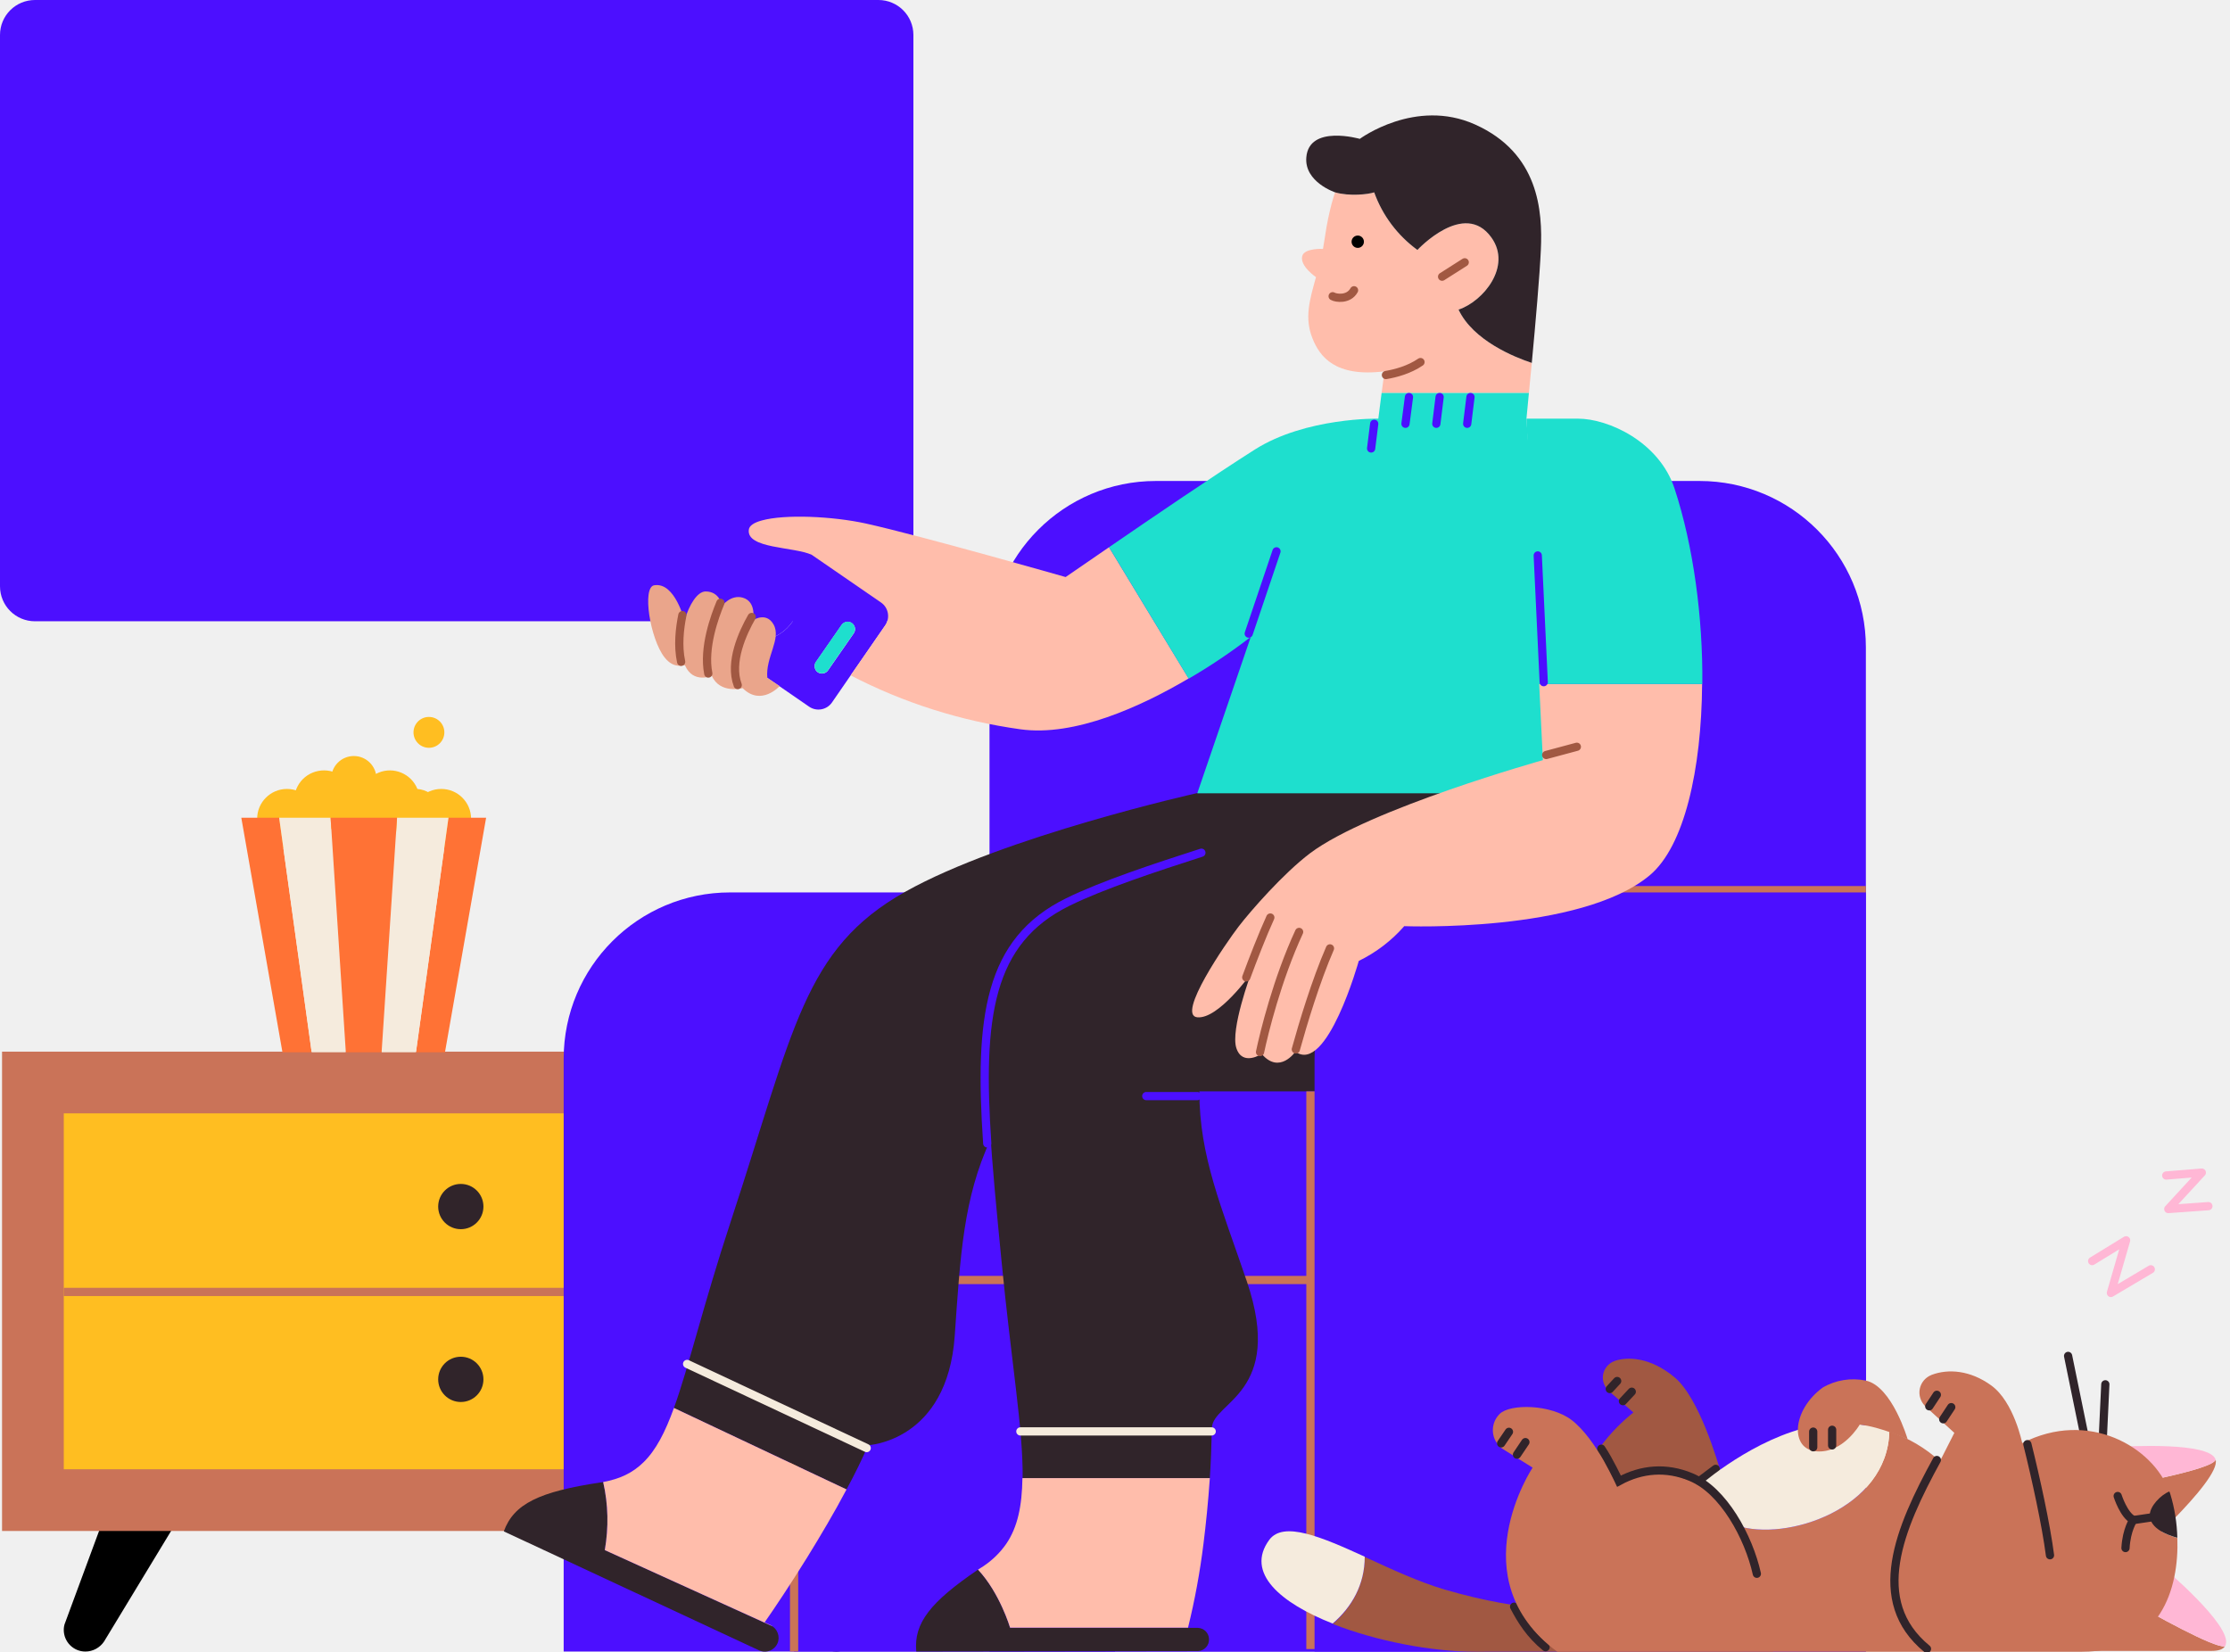
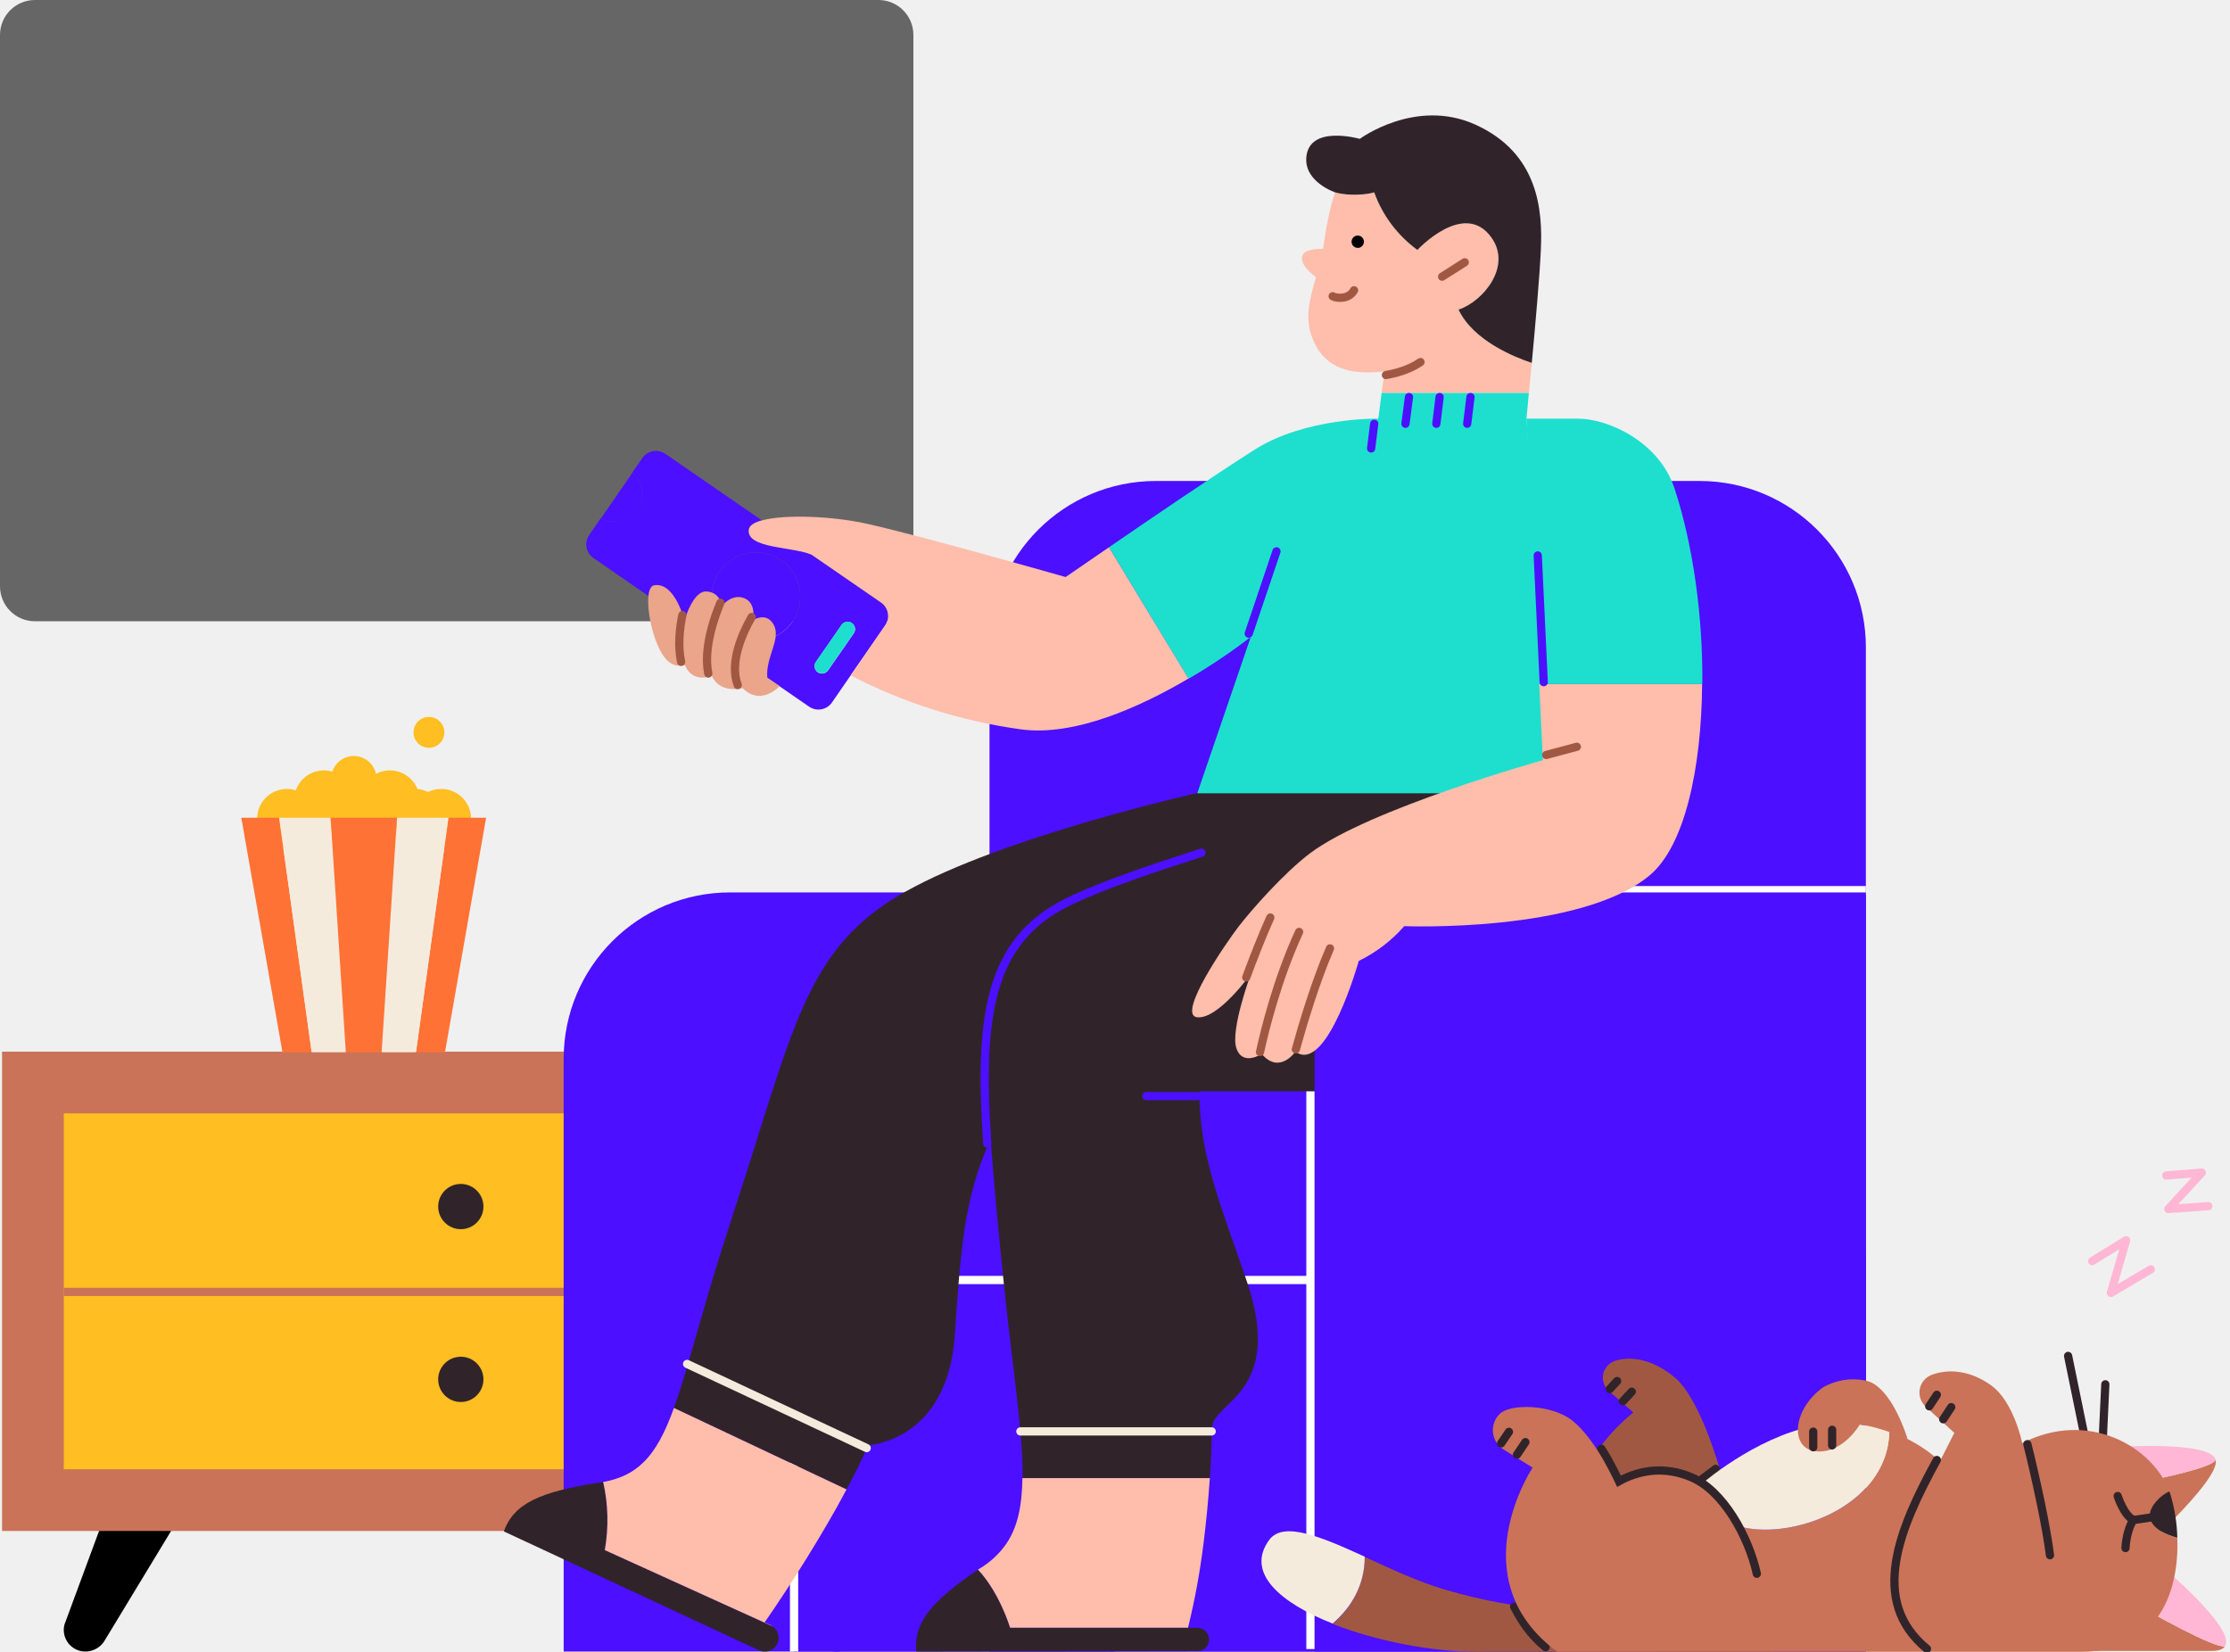
<svg xmlns="http://www.w3.org/2000/svg" version="1.1" id="Capa_1" x="0px" y="0px" viewBox="0 0 1084 803" style="enable-background:new 0 0 1084 803;" xml:space="preserve">
  <style type="text/css">
	.st0{fill:#CA7358;}
	.st1{fill:#FFBE21;}
	.st2{fill:none;stroke:#CA7358;stroke-width:4;stroke-miterlimit:10;}
	.st3{fill:#30242A;}
	.st4{fill:#FF7235;}
	.st5{fill:#F5EBDD;}
	.st6{fill:#4C0FFF;}
- 	.st7{fill:#FFBDAB;}
- 	.st8{fill:none;stroke:#F5EBDD;stroke-width:4;stroke-linecap:round;stroke-linejoin:round;}
- 	.st9{fill:none;stroke:#4C0FFF;stroke-width:4;stroke-linecap:round;stroke-linejoin:round;}
- 	.st10{fill:none;stroke:#F5EBDD;stroke-width:4;stroke-linecap:round;stroke-miterlimit:10;}
- 	.st11{fill:none;}
- 	.st12{fill:#FFB7D5;}
- 	.st13{fill:none;stroke:#30242A;stroke-width:4;stroke-linecap:round;stroke-linejoin:round;}
- 	.st14{fill:#A15842;}
- 	.st15{fill:none;stroke:#30242A;stroke-width:4;stroke-linecap:round;stroke-miterlimit:10;}
- 	.st16{fill:none;stroke:#FFB7D5;stroke-width:4;stroke-linecap:round;stroke-linejoin:round;}
- 	.st17{fill:#1EDFCE;}
- 	.st18{fill:#EAA58B;}
- 	.st19{fill:none;stroke:#A15842;stroke-width:4;stroke-linecap:round;stroke-linejoin:round;}
+ 	.st7{fill:#FFFFFF;}
+ 	.st8{fill:#666666;}
+ 	.st9{fill:#FFBDAB;}
+ 	.st10{fill:none;stroke:#F5EBDD;stroke-width:4;stroke-linecap:round;stroke-linejoin:round;}
+ 	.st11{fill:none;stroke:#4C0FFF;stroke-width:4;stroke-linecap:round;stroke-linejoin:round;}
+ 	.st12{fill:none;stroke:#F5EBDD;stroke-width:4;stroke-linecap:round;stroke-miterlimit:10;}
+ 	.st13{fill:none;}
+ 	.st14{fill:#FFB7D5;}
+ 	.st15{fill:none;stroke:#30242A;stroke-width:4;stroke-linecap:round;stroke-linejoin:round;}
+ 	.st16{fill:#A15842;}
+ 	.st17{fill:none;stroke:#30242A;stroke-width:4;stroke-linecap:round;stroke-miterlimit:10;}
+ 	.st18{fill:none;stroke:#FFB7D5;stroke-width:4;stroke-linecap:round;stroke-linejoin:round;}
+ 	.st19{fill:#1EDFCE;}
+ 	.st20{fill:#EAA58B;}
+ 	.st21{fill:none;stroke:#A15842;stroke-width:4;stroke-linecap:round;stroke-linejoin:round;}
</style>
  <g id="Layer_5">
    <path d="M41.5,802.8L41.5,802.8c-5.8,0-10.5-4.7-10.5-10.5c0-1.2,0.2-2.5,0.7-3.6l25.8-69.8h41l-47.9,79   C48.6,800.9,45.2,802.8,41.5,802.8z" />
    <path d="M406.5,802.8L406.5,802.8c5.8,0,10.5-4.7,10.5-10.5c0-1.2-0.2-2.5-0.7-3.6l-25.8-69.8h-41l47.9,79   C399.4,800.9,402.8,802.8,406.5,802.8z" />
    <rect x="1" y="511.2" class="st0" width="446" height="233" />
    <rect x="31" y="541.2" class="st1" width="386" height="173" />
    <line class="st2" x1="417.5" y1="628" x2="31" y2="628" />
    <circle class="st3" cx="224" cy="586.5" r="11" />
    <circle class="st3" cx="224" cy="670.5" r="11" />
    <circle class="st1" cx="139.5" cy="398" r="14.5" />
    <circle class="st1" cx="214.5" cy="398" r="14.5" />
    <path class="st1" d="M177,383.5c-1.9,0-3.9,0.4-5.6,1.3c-2.3-7.7-10.4-12-18.1-9.7s-12,10.4-9.7,18.1s10.4,12,18.1,9.7   c1.2-0.4,2.3-0.9,3.3-1.5c2.7,6.6,10.3,9.8,16.9,7.1c6.6-2.7,9.8-10.3,7.1-16.9C187.1,386.7,182.3,383.5,177,383.5z" />
    <path class="st1" d="M202.9,383.5c-3-7.4-11.5-11-18.9-7.9c-7.4,3-11,11.5-7.9,18.9c2.2,5.4,7.5,9,13.4,9c0.5,0,1,0,1.5-0.1   c3.8,6.1,11.8,7.9,17.9,4.1s7.9-11.8,4.1-17.9C210.8,386.1,207.1,383.9,202.9,383.5L202.9,383.5z" />
    <circle class="st1" cx="172" cy="378.5" r="11" />
    <circle class="st1" cx="208.5" cy="356" r="7.5" />
    <polygon class="st4" points="117.3,397.5 137.3,511.5 151.5,511.5 135.7,397.5  " />
    <polygon class="st4" points="218,397.5 202.2,511.5 216.3,511.5 236.3,397.5  " />
    <polygon class="st5" points="193,397.5 185.5,511.5 202.2,511.5 218,397.5  " />
    <polygon class="st5" points="135.7,397.5 151.5,511.5 168.1,511.5 160.7,397.5  " />
    <polygon class="st4" points="160.7,397.5 168.1,511.5 185.5,511.5 193,397.5  " />
    <path class="st6" d="M354.9,433.8H542l0,0v369l0,0H274l0,0V514.7C274,470,310.2,433.8,354.9,433.8z" />
    <path class="st6" d="M561.9,233.8h264.2c44.7,0,80.9,36.2,80.9,80.9v488.1l0,0H481l0,0V314.7C481,270,517.2,233.8,561.9,233.8   L561.9,233.8z" />
    <path class="st6" d="M466.9,532.4h359.2c44.7,0,80.9,36.2,80.9,80.9v189.5l0,0H386l0,0V613.2C386,568.6,422.2,532.4,466.9,532.4z" />
-     <line class="st2" x1="637.5" y1="622.2" x2="419.4" y2="622.2" />
-     <line class="st2" x1="386" y1="613.2" x2="386" y2="802.8" />
-     <line class="st2" x1="907" y1="432.7" x2="737.9" y2="432.7" />
-     <path class="st6" d="M427,302H17c-9.4,0-17-7.6-17-17V17C0,7.6,7.6,0,17,0h410c9.4,0,17,7.6,17,17v268C444,294.4,436.4,302,427,302   z" />
+     <g>
+       <rect x="419.4" y="620.2" class="st7" width="218.1" height="4" />
+     </g>
+     <g>
+       <rect x="384" y="613.2" class="st7" width="4" height="189.6" />
+     </g>
+     <g>
+       <rect x="737.9" y="430.7" class="st7" width="169.1" height="4" />
+     </g>
+     <path class="st8" d="M427,302H17c-9.4,0-17-7.6-17-17V17C0,7.6,7.6,0,17,0h410c9.4,0,17,7.6,17,17v268C444,294.4,436.4,302,427,302   z" />
    <path class="st3" d="M582,385.5c0,0-94,21-142,48c-49.4,27.8-54,66.7-84.8,160.3c-13.5,41-20.3,70.4-27.6,90.6l83.9,39.6   c4-7.4,7.6-14.7,10.5-21.5c0,0,38.5-1.7,42.1-53.2c2.7-38.5,4.1-66.9,17.5-95.6l229.3-168.6L582,385.5z" />
    <path class="st3" d="M293.2,720.4c-0.4,0.1-0.8,0.2-1.3,0.2c-29.7,4.5-42.1,10.3-47,23.8l124,57.8c2.9,1.4,6.4,0.5,8.3-2.1l0,0   c2.2-3,1.5-7.2-1.5-9.4c0,0,0,0-0.1-0.1L294,753.5C295.9,742.5,295.7,731.3,293.2,720.4z" />
-     <path class="st7" d="M411.5,724l-83.9-39.6c-4.3,11.9-8.8,20.6-14.9,26.5c-5.1,5-11.3,8-19.5,9.5c2.5,10.9,2.7,22.1,0.8,33.1   l81.7,37.1c-0.3-0.2-0.7-0.4-1-0.6l-3-1.4c4.9-7,12.5-18.4,20.7-31.6C398.8,746.6,405.6,735.2,411.5,724z" />
-     <line class="st8" x1="421.3" y1="703.9" x2="334" y2="663" />
+     <path class="st9" d="M411.5,724l-83.9-39.6c-4.3,11.9-8.8,20.6-14.9,26.5c-5.1,5-11.3,8-19.5,9.5c2.5,10.9,2.7,22.1,0.8,33.1   l81.7,37.1c-0.3-0.2-0.7-0.4-1-0.6l-3-1.4c4.9-7,12.5-18.4,20.7-31.6C398.8,746.6,405.6,735.2,411.5,724z" />
+     <line class="st10" x1="421.3" y1="703.9" x2="334" y2="663" />
    <path class="st3" d="M758.5,425.9l-3.5-38.5h-69c0,0-116,27.8-165.3,51.4c-49.1,23.5-43.2,78.2-33.9,173.8   c4.7,48.8,10.6,82.2,10.3,105.9h91c0.5-7.7,0.8-15.8,1-24.3c0.2-12.8,35.5-16.8,17-71.3c-12.4-36.5-23.1-60.7-23.1-92.4h80   c53,0,95.9-42.9,95.9-95.9C758.9,431.7,758.8,428.8,758.5,425.9z" />
    <path class="st3" d="M475.4,763c-23.1,15.7-31.3,26-30,39.8l136.9-0.2c3.1-0.1,5.6-2.8,5.4-5.9c-0.1-3-2.5-5.3-5.4-5.4H491   C491,791.2,486,774.3,475.4,763z" />
-     <path class="st7" d="M497,718.5c-0.2,13.5-2.3,23.8-7.9,32c-3,4.3-6.8,8-11.2,10.9l-2.5,1.6c10.6,11.3,15.6,28.2,15.6,28.2h86.5   c3.3-13.4,5.8-27,7.5-40.7c1.2-9.6,2.3-20.3,3.1-32H497z" />
-     <path class="st9" d="M584,414.5c-22.1,7.1-48.2,15.7-65,24c-38.4,18.9-43.3,55.8-39.1,117.3" />
-     <line class="st9" x1="582" y1="532.8" x2="557.2" y2="532.8" />
-     <line class="st10" x1="589" y1="695.8" x2="496" y2="695.8" />
+     <path class="st9" d="M497,718.5c-0.2,13.5-2.3,23.8-7.9,32c-3,4.3-6.8,8-11.2,10.9l-2.5,1.6c10.6,11.3,15.6,28.2,15.6,28.2h86.5   c3.3-13.4,5.8-27,7.5-40.7c1.2-9.6,2.3-20.3,3.1-32H497z" />
+     <path class="st11" d="M584,414.5c-22.1,7.1-48.2,15.7-65,24c-38.4,18.9-43.3,55.8-39.1,117.3" />
+     <line class="st11" x1="582" y1="532.8" x2="557.2" y2="532.8" />
+     <line class="st12" x1="589" y1="695.8" x2="496" y2="695.8" />
    <path class="st6" d="M719.9,433.8H907l0,0v369l0,0H639l0,0V514.7C639,470,675.2,433.8,719.9,433.8z" />
-     <line class="st2" x1="637" y1="530.5" x2="637" y2="801.6" />
-     <path class="st11" d="M396,270.5c-0.4-0.3-0.9-0.6-1.4-0.8l1.4,1V270.5z" />
+     <g>
+       <rect x="635" y="530.5" class="st7" width="4" height="271.1" />
+     </g>
+     <path class="st13" d="M396,270.5c-0.4-0.3-0.9-0.6-1.4-0.8l1.4,1V270.5z" />
    <path class="st0" d="M1081.9,799.5c-0.1,0.2-0.2,0.5-0.3,0.7C1081.7,800,1081.8,799.8,1081.9,799.5z" />
    <path class="st0" d="M1034.2,777.5l-26.2,25h67c3.5,0,5.6-0.8,6.5-2.2C1076.3,801.2,1046.4,784.5,1034.2,777.5z" />
-     <path class="st12" d="M1081.5,800.2L1081.5,800.2L1081.5,800.2z" />
-     <path class="st12" d="M1081.9,799.5c3.3-9.4-30.9-38-30.9-38l-16.8,16c12.2,7,42.1,23.7,47.3,22.8l0,0   C1081.7,800.1,1081.8,799.8,1081.9,799.5z" />
+     <path class="st14" d="M1081.5,800.2L1081.5,800.2L1081.5,800.2z" />
+     <path class="st14" d="M1081.9,799.5c3.3-9.4-30.9-38-30.9-38l-16.8,16c12.2,7,42.1,23.7,47.3,22.8l0,0   C1081.7,800.1,1081.8,799.8,1081.9,799.5z" />
    <path class="st0" d="M1077,709.5c-1,5-47,13-47,13l-2.9-19.1l-1.1,0.1l7.5,57C1033.5,760.5,1080,719.5,1077,709.5z" />
-     <path class="st12" d="M1077,709.5c-2.6-8.7-42.6-6.5-49.9-6.1l2.9,19.1C1030,722.5,1076,714.5,1077,709.5z" />
-     <line class="st13" x1="1021.7" y1="708.9" x2="1023.4" y2="672.9" />
-     <line class="st13" x1="1014.7" y1="705" x2="1005.3" y2="659.1" />
-     <path class="st14" d="M862,802.8l-46.8-62.3l21.8-23c-2-7-11-38-23-48s-23-10-29-8l-0.2,0.1c-4.5,1.7-6.8,6.6-5.1,11.1   c0.6,1.6,1.7,3.1,3.1,4.1l11.2,9.8c0,0-25,19-25,40c0,14.6,7.9,22.1,15.7,26l-20.7,29c0,0-21,3-62-9c-12.5-3.7-26-10-38.6-15.8   c0,13.6-6.3,24.5-15.5,32.6c21.3,8.4,48.3,13.5,69.3,13.5L862,802.8z" />
-     <path class="st15" d="M736,781c3.5,6.7,7.8,13.6,15.3,19.7" />
-     <line class="st15" x1="834" y1="714" x2="826" y2="720" />
+     <path class="st14" d="M1077,709.5c-2.6-8.7-42.6-6.5-49.9-6.1l2.9,19.1C1030,722.5,1076,714.5,1077,709.5z" />
+     <line class="st15" x1="1021.7" y1="708.9" x2="1023.4" y2="672.9" />
+     <line class="st15" x1="1014.7" y1="705" x2="1005.3" y2="659.1" />
+     <path class="st16" d="M862,802.8l-46.8-62.3l21.8-23c-2-7-11-38-23-48s-23-10-29-8l-0.2,0.1c-4.5,1.7-6.8,6.6-5.1,11.1   c0.6,1.6,1.7,3.1,3.1,4.1l11.2,9.8c0,0-25,19-25,40c0,14.6,7.9,22.1,15.7,26l-20.7,29c0,0-21,3-62-9c-12.5-3.7-26-10-38.6-15.8   c0,13.6-6.3,24.5-15.5,32.6c21.3,8.4,48.3,13.5,69.3,13.5L862,802.8z" />
+     <path class="st17" d="M736,781c3.5,6.7,7.8,13.6,15.3,19.7" />
+     <line class="st17" x1="834" y1="714" x2="826" y2="720" />
    <path class="st5" d="M663.4,756.7c-21-9.6-39.5-17.5-46.4-8.2c-11.8,16,5.4,30.7,30.8,40.7C657.1,781.2,663.4,770.3,663.4,756.7z" />
    <path class="st0" d="M1045,736.5c0-4.2,5.3-9.8,9.5-11.5c-7.8-21.5-39.2-40.1-71.5-23.5c0,0-4-20-15-28c-10.3-7.5-21-8.2-29-5.2   l-0.2,0.1c-4.7,1.9-7,7.2-5.1,11.9c0.5,1.3,1.3,2.4,2.3,3.4l14,12.8l-7,13.8c-7.1-6.5-15.5-11.4-24.6-14.5   c-0.8,37.4-49.9,53.9-74.4,45.7c-8.6-12-15.7-18.2-17.5-19.6l-0.5,0.4c0,0-21-13.8-40,0.2c0,0-10-23-22-32.2c-10.2-7.8-30-8-35-3   l-0.2,0.2c-4.2,4.3-4.2,11.3,0.2,15.6c0.6,0.6,1.2,1.1,1.9,1.5l14.1,8.8c0,0-36,54,12,89.5h255c38.3,0,47.3-30.7,46.4-55.3   C1053.9,746.3,1045,743.1,1045,736.5z" />
    <path class="st5" d="M844,741.5c24.5,8.2,73.6-8.3,74.4-45.7c-10.1-3.6-20.8-4.7-31.4-3.5c-29,3.4-56.7,26.3-60.5,29.6   C828.3,723.3,835.4,729.5,844,741.5z" />
    <path class="st3" d="M1045,736.5c0,6.6,8.9,9.8,13.4,11c-0.2-7.2-1.3-14.3-3.4-21.2c-0.1-0.4-0.3-0.9-0.5-1.3   C1050.3,726.7,1045,732.2,1045,736.5z" />
-     <line class="st13" x1="1037" y1="738.9" x2="1051.2" y2="736.8" />
-     <path class="st13" d="M985.5,702c4.1,16.4,9.1,39.3,11,54" />
-     <line class="st13" x1="941.5" y1="678" x2="937.8" y2="683.6" />
-     <line class="st13" x1="948.5" y1="684" x2="944.6" y2="689.9" />
-     <line class="st13" x1="733.5" y1="696" x2="729.7" y2="701.6" />
-     <line class="st13" x1="741.5" y1="701" x2="737.4" y2="707.1" />
-     <path class="st13" d="M941.5,709.7c-18.2,33.2-33.2,68.5-4.8,91.8" />
-     <path class="st15" d="M854,765c-4-18-16.3-40.5-32-47c-12-5-24-4-35,2c0,0-4.8-10.2-8.6-15.8" />
-     <path class="st13" d="M1029.4,727.2c0,0,3,9.4,7.6,11.6c0,0-3.3,4.7-3.8,13.7" />
+     <line class="st15" x1="1037" y1="738.9" x2="1051.2" y2="736.8" />
+     <path class="st15" d="M985.5,702c4.1,16.4,9.1,39.3,11,54" />
+     <line class="st15" x1="941.5" y1="678" x2="937.8" y2="683.6" />
+     <line class="st15" x1="948.5" y1="684" x2="944.6" y2="689.9" />
+     <line class="st15" x1="733.5" y1="696" x2="729.7" y2="701.6" />
+     <line class="st15" x1="741.5" y1="701" x2="737.4" y2="707.1" />
+     <path class="st15" d="M941.5,709.7c-18.2,33.2-33.2,68.5-4.8,91.8" />
+     <path class="st17" d="M854,765c-4-18-16.3-40.5-32-47c-12-5-24-4-35,2c0,0-4.8-10.2-8.6-15.8" />
+     <path class="st15" d="M1029.4,727.2c0,0,3,9.4,7.6,11.6c0,0-3.3,4.7-3.8,13.7" />
    <path class="st0" d="M904,692.5c0,0-8,14-21,13s-12-20,3-31c6.3-3.7,13.8-4.9,21-3.4c12.8,2.8,20.3,28.5,20.3,28.5   S914,693.5,904,692.5z" />
-     <polyline class="st16" points="1017,613 1033.5,602.9 1026.1,628.5 1045.5,617  " />
-     <polyline class="st16" points="1053,571.4 1070.3,570 1054,587.7 1073.5,586.3  " />
-     <line class="st13" x1="881.4" y1="695.9" x2="881.4" y2="703.5" />
-     <line class="st13" x1="890.6" y1="695" x2="890.6" y2="702.6" />
-     <line class="st13" x1="786.1" y1="671.3" x2="782.5" y2="675.2" />
-     <line class="st13" x1="793.2" y1="676.5" x2="788.9" y2="681.1" />
+     <polyline class="st18" points="1017,613 1033.5,602.9 1026.1,628.5 1045.5,617  " />
+     <polyline class="st18" points="1053,571.4 1070.3,570 1054,587.7 1073.5,586.3  " />
+     <line class="st15" x1="881.4" y1="695.9" x2="881.4" y2="703.5" />
+     <line class="st15" x1="890.6" y1="695" x2="890.6" y2="702.6" />
+     <line class="st15" x1="786.1" y1="671.3" x2="782.5" y2="675.2" />
+     <line class="st15" x1="793.2" y1="676.5" x2="788.9" y2="681.1" />
    <path class="st6" d="M428.3,292.9L396,270.6l-1.4-1c-8.5-4-31.8-2.9-30.6-12.2c0.2-2,2.6-3.5,6.3-4.5l-46.9-32.3   c-3.6-2.5-8.6-1.6-11.1,2l-5,7.2c5.6,4.9,6.2,13.4,1.3,19c-4.1,4.7-11,6-16.5,3l-5.7,8.3c-2.5,3.6-1.6,8.6,2,11.1l104.9,72.3   c3.6,2.5,8.6,1.6,11.1-2l9.1-13.2l16.8-24.3C432.8,300.4,431.9,295.4,428.3,292.9z M367.5,311.5c-11.9,0-21.5-9.6-21.5-21.5   s9.6-21.5,21.5-21.5S389,278.1,389,290l0,0C389,301.9,379.4,311.5,367.5,311.5z M415,307.9l-12.5,18c-1.1,1.6-3.4,2-5,0.9l0,0   c-1.6-1.1-2-3.4-0.9-5l12.5-18c1.1-1.6,3.4-2,5-0.9S416.2,306.2,415,307.9L415,307.9L415,307.9z" />
    <circle class="st6" cx="367.5" cy="290" r="21.5" />
    <path class="st6" d="M312,240c0-3.9-1.7-7.6-4.6-10.2l-15.2,22.1c2,1.1,4.1,1.6,6.4,1.6C306,253.5,312,247.5,312,240z" />
-     <path class="st17" d="M414.1,302.8c-1.6-1.1-3.9-0.7-5,0.9l-12.5,18c-1.1,1.6-0.7,3.9,0.9,5l0,0c1.6,1.1,3.9,0.7,5-0.9l12.5-18   C416.1,306.2,415.7,304,414.1,302.8z" />
-     <path class="st18" d="M379,333.5c0,0-9,10-18,1c0,0-11,3-15-6c0,0-9,4-13-5c-0.3-0.6-5.2,2.2-10-4c-7-9-11-34-5-35   c10.3-1.7,14.7,17.6,14.8,17c2.2-7.6,6.2-14,10.2-14c7,0,8,7,8,7s4.2-5.6,10-4c7,2,5,11,5,11s6.4-4.3,10,2c4,7-4,16-3,26L379,333.5   z" />
-     <path class="st19" d="M365.4,299.9c-4.3,7.5-11,21.9-6.8,33.1" />
-     <path class="st19" d="M350.2,293c-2.7,6.4-8.4,21.9-5.9,34.4" />
-     <path class="st19" d="M331.7,299c-1.3,6.4-2.3,14.9-0.6,22.7" />
-     <path class="st7" d="M709,150.5c12-4,26-21,16-35c-13.2-18.6-36,6-36,6c-9.6-7-17-16.8-21-28c-3,1-12,2-19,0l0,0c0,0-3,8-5,22   c-0.3,1.9-0.6,3.8-0.9,5.5c0,0-9.1-0.5-10.1,3.5c-1.2,4.9,6.7,10.2,6.7,10.2c-3.1,11.2-5.7,19.8-1.7,29.8c3.5,8.8,11,19,35,16   l-1.4,10.5h71.6c0.4-4.2,0.9-9.2,1.4-14.6C736.4,173.7,716.1,165.6,709,150.5z" />
+     <path class="st19" d="M414.1,302.8c-1.6-1.1-3.9-0.7-5,0.9l-12.5,18c-1.1,1.6-0.7,3.9,0.9,5l0,0c1.6,1.1,3.9,0.7,5-0.9l12.5-18   C416.1,306.2,415.7,304,414.1,302.8z" />
+     <path class="st20" d="M379,333.5c0,0-9,10-18,1c0,0-11,3-15-6c0,0-9,4-13-5c-0.3-0.6-5.2,2.2-10-4c-7-9-11-34-5-35   c10.3-1.7,14.7,17.6,14.8,17c2.2-7.6,6.2-14,10.2-14c7,0,8,7,8,7s4.2-5.6,10-4c7,2,5,11,5,11s6.4-4.3,10,2c4,7-4,16-3,26L379,333.5   z" />
+     <path class="st21" d="M365.4,299.9c-4.3,7.5-11,21.9-6.8,33.1" />
+     <path class="st21" d="M350.2,293c-2.7,6.4-8.4,21.9-5.9,34.4" />
+     <path class="st21" d="M331.7,299c-1.3,6.4-2.3,14.9-0.6,22.7" />
+     <path class="st9" d="M709,150.5c12-4,26-21,16-35c-13.2-18.6-36,6-36,6c-9.6-7-17-16.8-21-28c-3,1-12,2-19,0l0,0c0,0-3,8-5,22   c-0.3,1.9-0.6,3.8-0.9,5.5c0,0-9.1-0.5-10.1,3.5c-1.2,4.9,6.7,10.2,6.7,10.2c-3.1,11.2-5.7,19.8-1.7,29.8c3.5,8.8,11,19,35,16   l-1.4,10.5h71.6c0.4-4.2,0.9-9.2,1.4-14.6C736.4,173.7,716.1,165.6,709,150.5z" />
    <path class="st3" d="M717,60.5c-29-13-56,7-56,7s-24.7-7.1-26,9c-1,12,14,17,14,17l0,0c7,2,16,1,19,0c4,11.2,11.4,21,21,28   c0,0,22.8-24.6,36-6c10,14-4,31-16,35c7.1,15.1,27.4,23.2,35.6,25.9c1.8-19.1,3.9-43.2,4.4-54.9C749.9,102.4,748,74.4,717,60.5z" />
-     <path class="st7" d="M518,280.5c0,0-70-20-97-26c-16.4-3.6-39.6-4.6-50.7-1.5c-3.7,1-6.1,2.5-6.3,4.5c-1.2,9.3,22,8.2,30.6,12.2   l33.7,23.2c3.6,2.5,4.5,7.5,2,11.1l-16.8,24.3c25.8,13.4,53.7,22.2,82.5,26.2c26.5,3.7,58.7-11.1,81.8-24.7L539.1,266   C526.7,274.5,518,280.5,518,280.5z" />
-     <path class="st17" d="M743.2,191h-71.6l-1.6,12.5c0,0-35.2-0.7-60,15c-18.8,11.9-50.1,33.2-70.9,47.5l38.7,63.9   c10.5-6.1,20.6-12.9,30.2-20.3l-26,76h173l-13-182C742,203.5,742.5,198.5,743.2,191z" />
-     <line class="st9" x1="668" y1="206" x2="666.5" y2="218" />
-     <line class="st9" x1="620.5" y1="268" x2="607" y2="308" />
-     <path class="st19" d="M647.8,144c1.7,1,7.8,1.8,10.4-2.9" />
+     <path class="st9" d="M518,280.5c0,0-70-20-97-26c-16.4-3.6-39.6-4.6-50.7-1.5c-3.7,1-6.1,2.5-6.3,4.5c-1.2,9.3,22,8.2,30.6,12.2   l33.7,23.2c3.6,2.5,4.5,7.5,2,11.1l-16.8,24.3c25.8,13.4,53.7,22.2,82.5,26.2c26.5,3.7,58.7-11.1,81.8-24.7L539.1,266   C526.7,274.5,518,280.5,518,280.5z" />
+     <path class="st19" d="M743.2,191h-71.6l-1.6,12.5c0,0-35.2-0.7-60,15c-18.8,11.9-50.1,33.2-70.9,47.5l38.7,63.9   c10.5-6.1,20.6-12.9,30.2-20.3l-26,76h173l-13-182C742,203.5,742.5,198.5,743.2,191z" />
+     <line class="st11" x1="668" y1="206" x2="666.5" y2="218" />
+     <line class="st11" x1="620.5" y1="268" x2="607" y2="308" />
+     <path class="st21" d="M647.8,144c1.7,1,7.8,1.8,10.4-2.9" />
    <circle cx="660" cy="117.5" r="3" />
-     <line class="st19" x1="712" y1="127.5" x2="701" y2="134.5" />
-     <line class="st9" x1="684.9" y1="193" x2="683.2" y2="206" />
-     <line class="st9" x1="699.8" y1="193" x2="698.2" y2="206" />
-     <line class="st9" x1="714.8" y1="193" x2="713.2" y2="206" />
-     <path class="st19" d="M673.7,182.3c4.8-0.8,11.4-2.6,16.8-6.3" />
-     <path class="st7" d="M748.2,332.5l1.8,37c0,0-84.3,23.6-113.1,45.2c-13,9.8-29,28.1-34.9,35.8s-30.3,43-20,44s26.1-21.2,26.1-21.2   s-10.1,27.2-7.1,36.2s12.3,2.8,12.3,2.8c8.7,10.2,16.4-1.1,16.4-1.1c15.3,11.3,30.8-44.1,30.8-44.1c8.4-4.1,16-9.9,22.1-16.9   c0,0,85.6,3.4,119.3-24.7c16.9-14.1,25.2-51.5,25.5-93L748.2,332.5L748.2,332.5z" />
-     <path class="st17" d="M814,237.5c-7.4-22.6-32-34-47-34h-25l6.2,129h79.3C827.8,300.2,823.2,265.5,814,237.5z" />
-     <line class="st9" x1="750.4" y1="331.6" x2="747.5" y2="270" />
-     <line class="st19" x1="751.6" y1="367" x2="766.5" y2="363" />
-     <path class="st19" d="M605.8,475.1c3.1-8.4,7.9-20.8,11.7-29.1" />
-     <path class="st19" d="M631.5,453c-10.7,23.1-17,49-19,58.4" />
-     <path class="st19" d="M646.5,461c-6.9,15.8-13.2,36.8-16.6,49.1" />
+     <line class="st21" x1="712" y1="127.5" x2="701" y2="134.5" />
+     <line class="st11" x1="684.9" y1="193" x2="683.2" y2="206" />
+     <line class="st11" x1="699.8" y1="193" x2="698.2" y2="206" />
+     <line class="st11" x1="714.8" y1="193" x2="713.2" y2="206" />
+     <path class="st21" d="M673.7,182.3c4.8-0.8,11.4-2.6,16.8-6.3" />
+     <path class="st9" d="M748.2,332.5l1.8,37c0,0-84.3,23.6-113.1,45.2c-13,9.8-29,28.1-34.9,35.8s-30.3,43-20,44s26.1-21.2,26.1-21.2   s-10.1,27.2-7.1,36.2s12.3,2.8,12.3,2.8c8.7,10.2,16.4-1.1,16.4-1.1c15.3,11.3,30.8-44.1,30.8-44.1c8.4-4.1,16-9.9,22.1-16.9   c0,0,85.6,3.4,119.3-24.7c16.9-14.1,25.2-51.5,25.5-93L748.2,332.5L748.2,332.5z" />
+     <path class="st19" d="M814,237.5c-7.4-22.6-32-34-47-34h-25l6.2,129h79.3C827.8,300.2,823.2,265.5,814,237.5z" />
+     <line class="st11" x1="750.4" y1="331.6" x2="747.5" y2="270" />
+     <line class="st21" x1="751.6" y1="367" x2="766.5" y2="363" />
+     <path class="st21" d="M605.8,475.1c3.1-8.4,7.9-20.8,11.7-29.1" />
+     <path class="st21" d="M631.5,453c-10.7,23.1-17,49-19,58.4" />
+     <path class="st21" d="M646.5,461c-6.9,15.8-13.2,36.8-16.6,49.1" />
  </g>
</svg>
